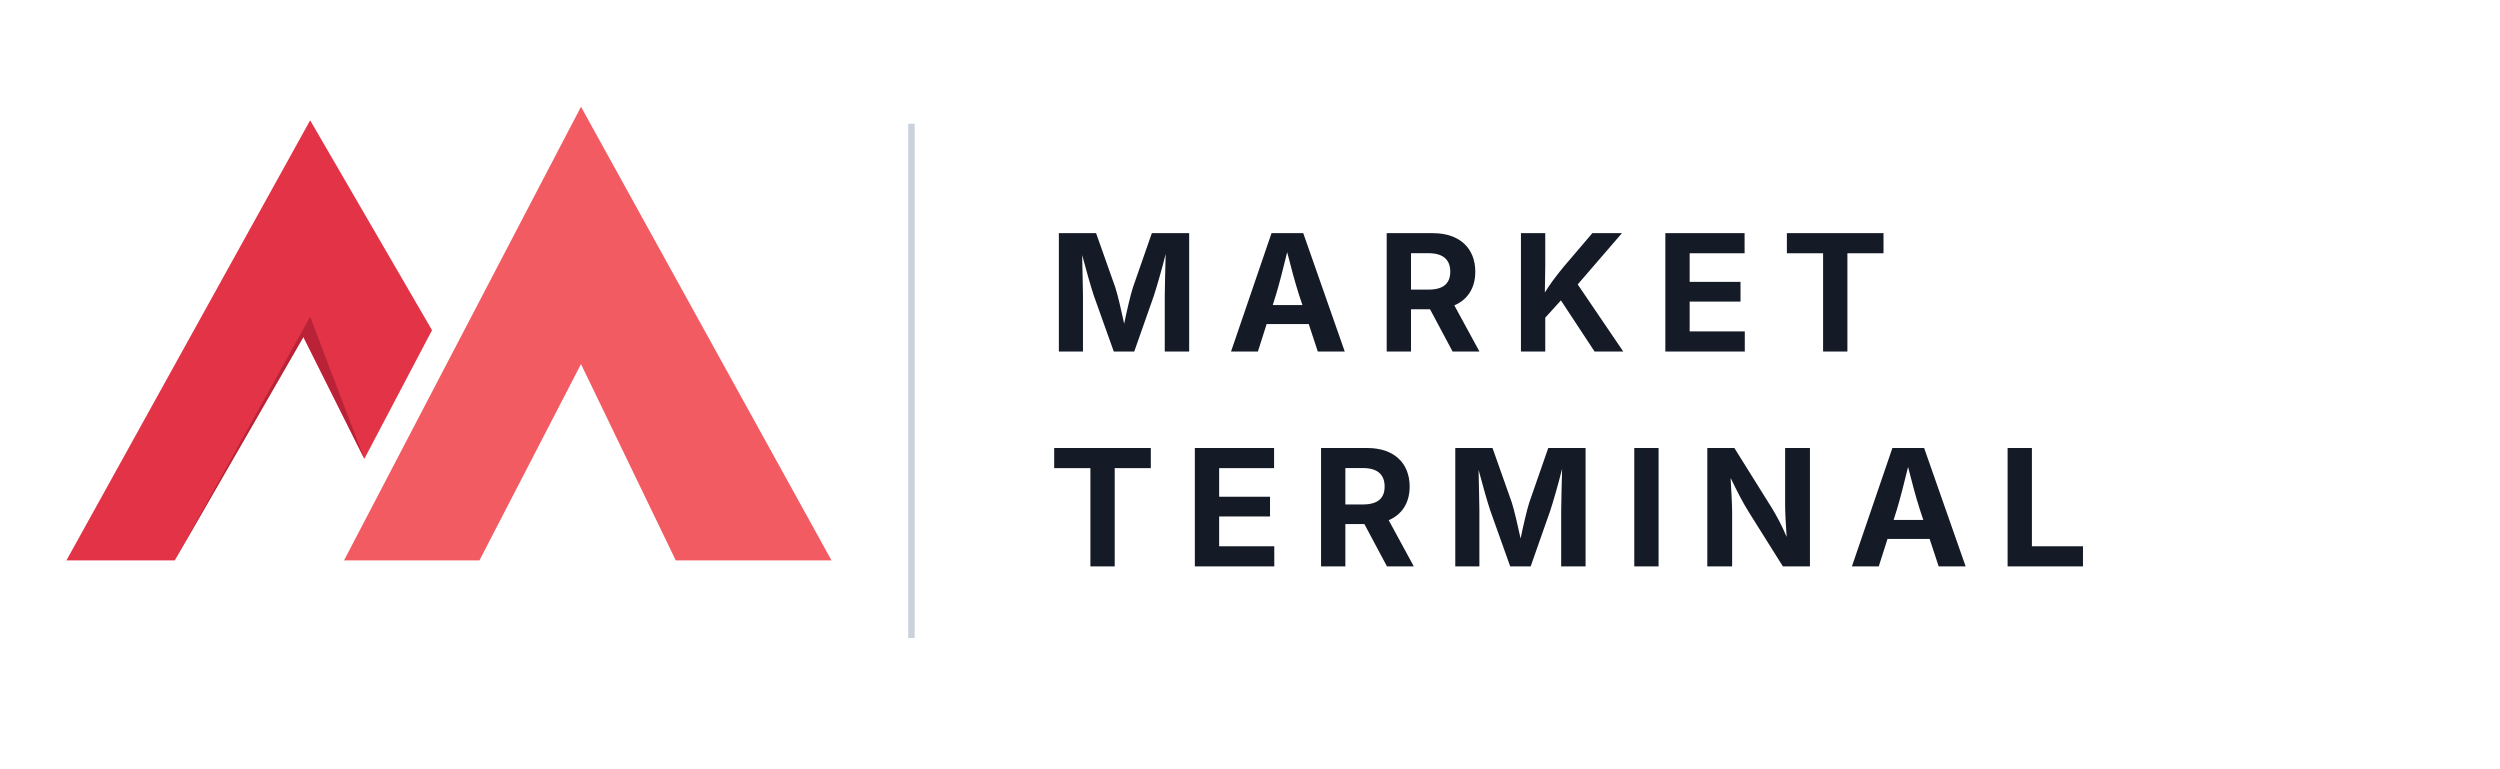
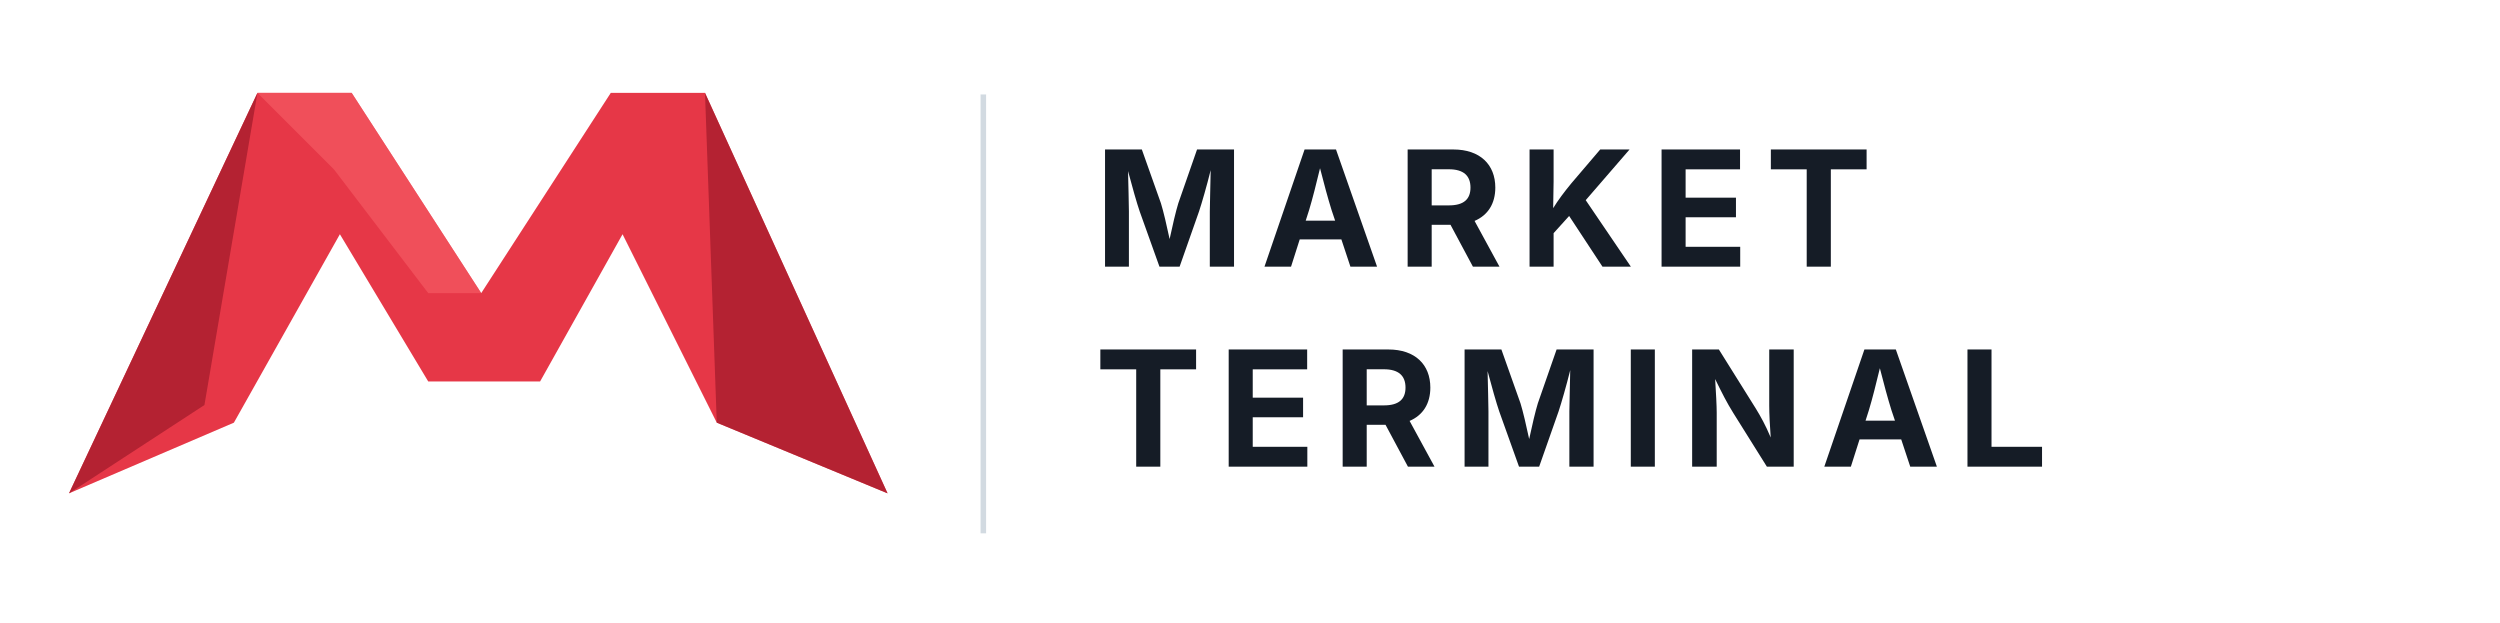
- <svg xmlns="http://www.w3.org/2000/svg" viewBox="0 0 384 118" width="384" height="118" role="img">
-   <g transform="translate(5 6) scale(1.04)">
-     <g fill-rule="evenodd">
-       <path fill="#E33347" d="M5 77 41 12 59 43 49 62 40 44 21 77Z" />
-       <path fill="#F25B62" d="M46 77 81 10 118 77H95L81 48 66 77Z" />
-       <path fill="#AC1E31" d="M21 77 41 41 49 62 40 44 21 77Z" opacity=".75" />
-     </g>
+ <svg xmlns="http://www.w3.org/2000/svg" viewBox="0 0 450 112" width="450" height="112">
+   <g transform="translate(5 4) scale(1.06)">
+     <path fill="#E63747" d="M7 80 39 12h16l22 34 22-34h16l31 68-29-12-16-32-14 25H68L53 36 35 68z" />
+     <path fill="#A51C2C" opacity=".78" d="M7 80 30 65 39 12zM117 68 146 80l-31-68z" />
+     <path fill="#F65B64" opacity=".66" d="M39 12h16l22 34h-9L52 25z" />
  </g>
-   <path d="M140 19V98" stroke="#CBD2DB" />
-   <text x="161" y="54" fill="#141B26" font-family="Inter,Segoe UI,Arial,sans-serif" font-size="25" font-weight="700" letter-spacing="4.2">MARKET</text>
-   <text x="161" y="87" fill="#141B26" font-family="Inter,Segoe UI,Arial,sans-serif" font-size="25" font-weight="700" letter-spacing="4.2">TERMINAL</text>
+   <path d="M177 17v79" stroke="#B2C0CC" opacity=".58" />
+   <text x="197" y="48" fill="#151C26" font-size="29" font-weight="750" letter-spacing="2.9" font-family="Inter,Segoe UI,Arial,sans-serif">MARKET</text>
+   <text x="197" y="84" fill="#151C26" font-size="29" font-weight="750" letter-spacing="2.9" font-family="Inter,Segoe UI,Arial,sans-serif">TERMINAL</text>
</svg>
